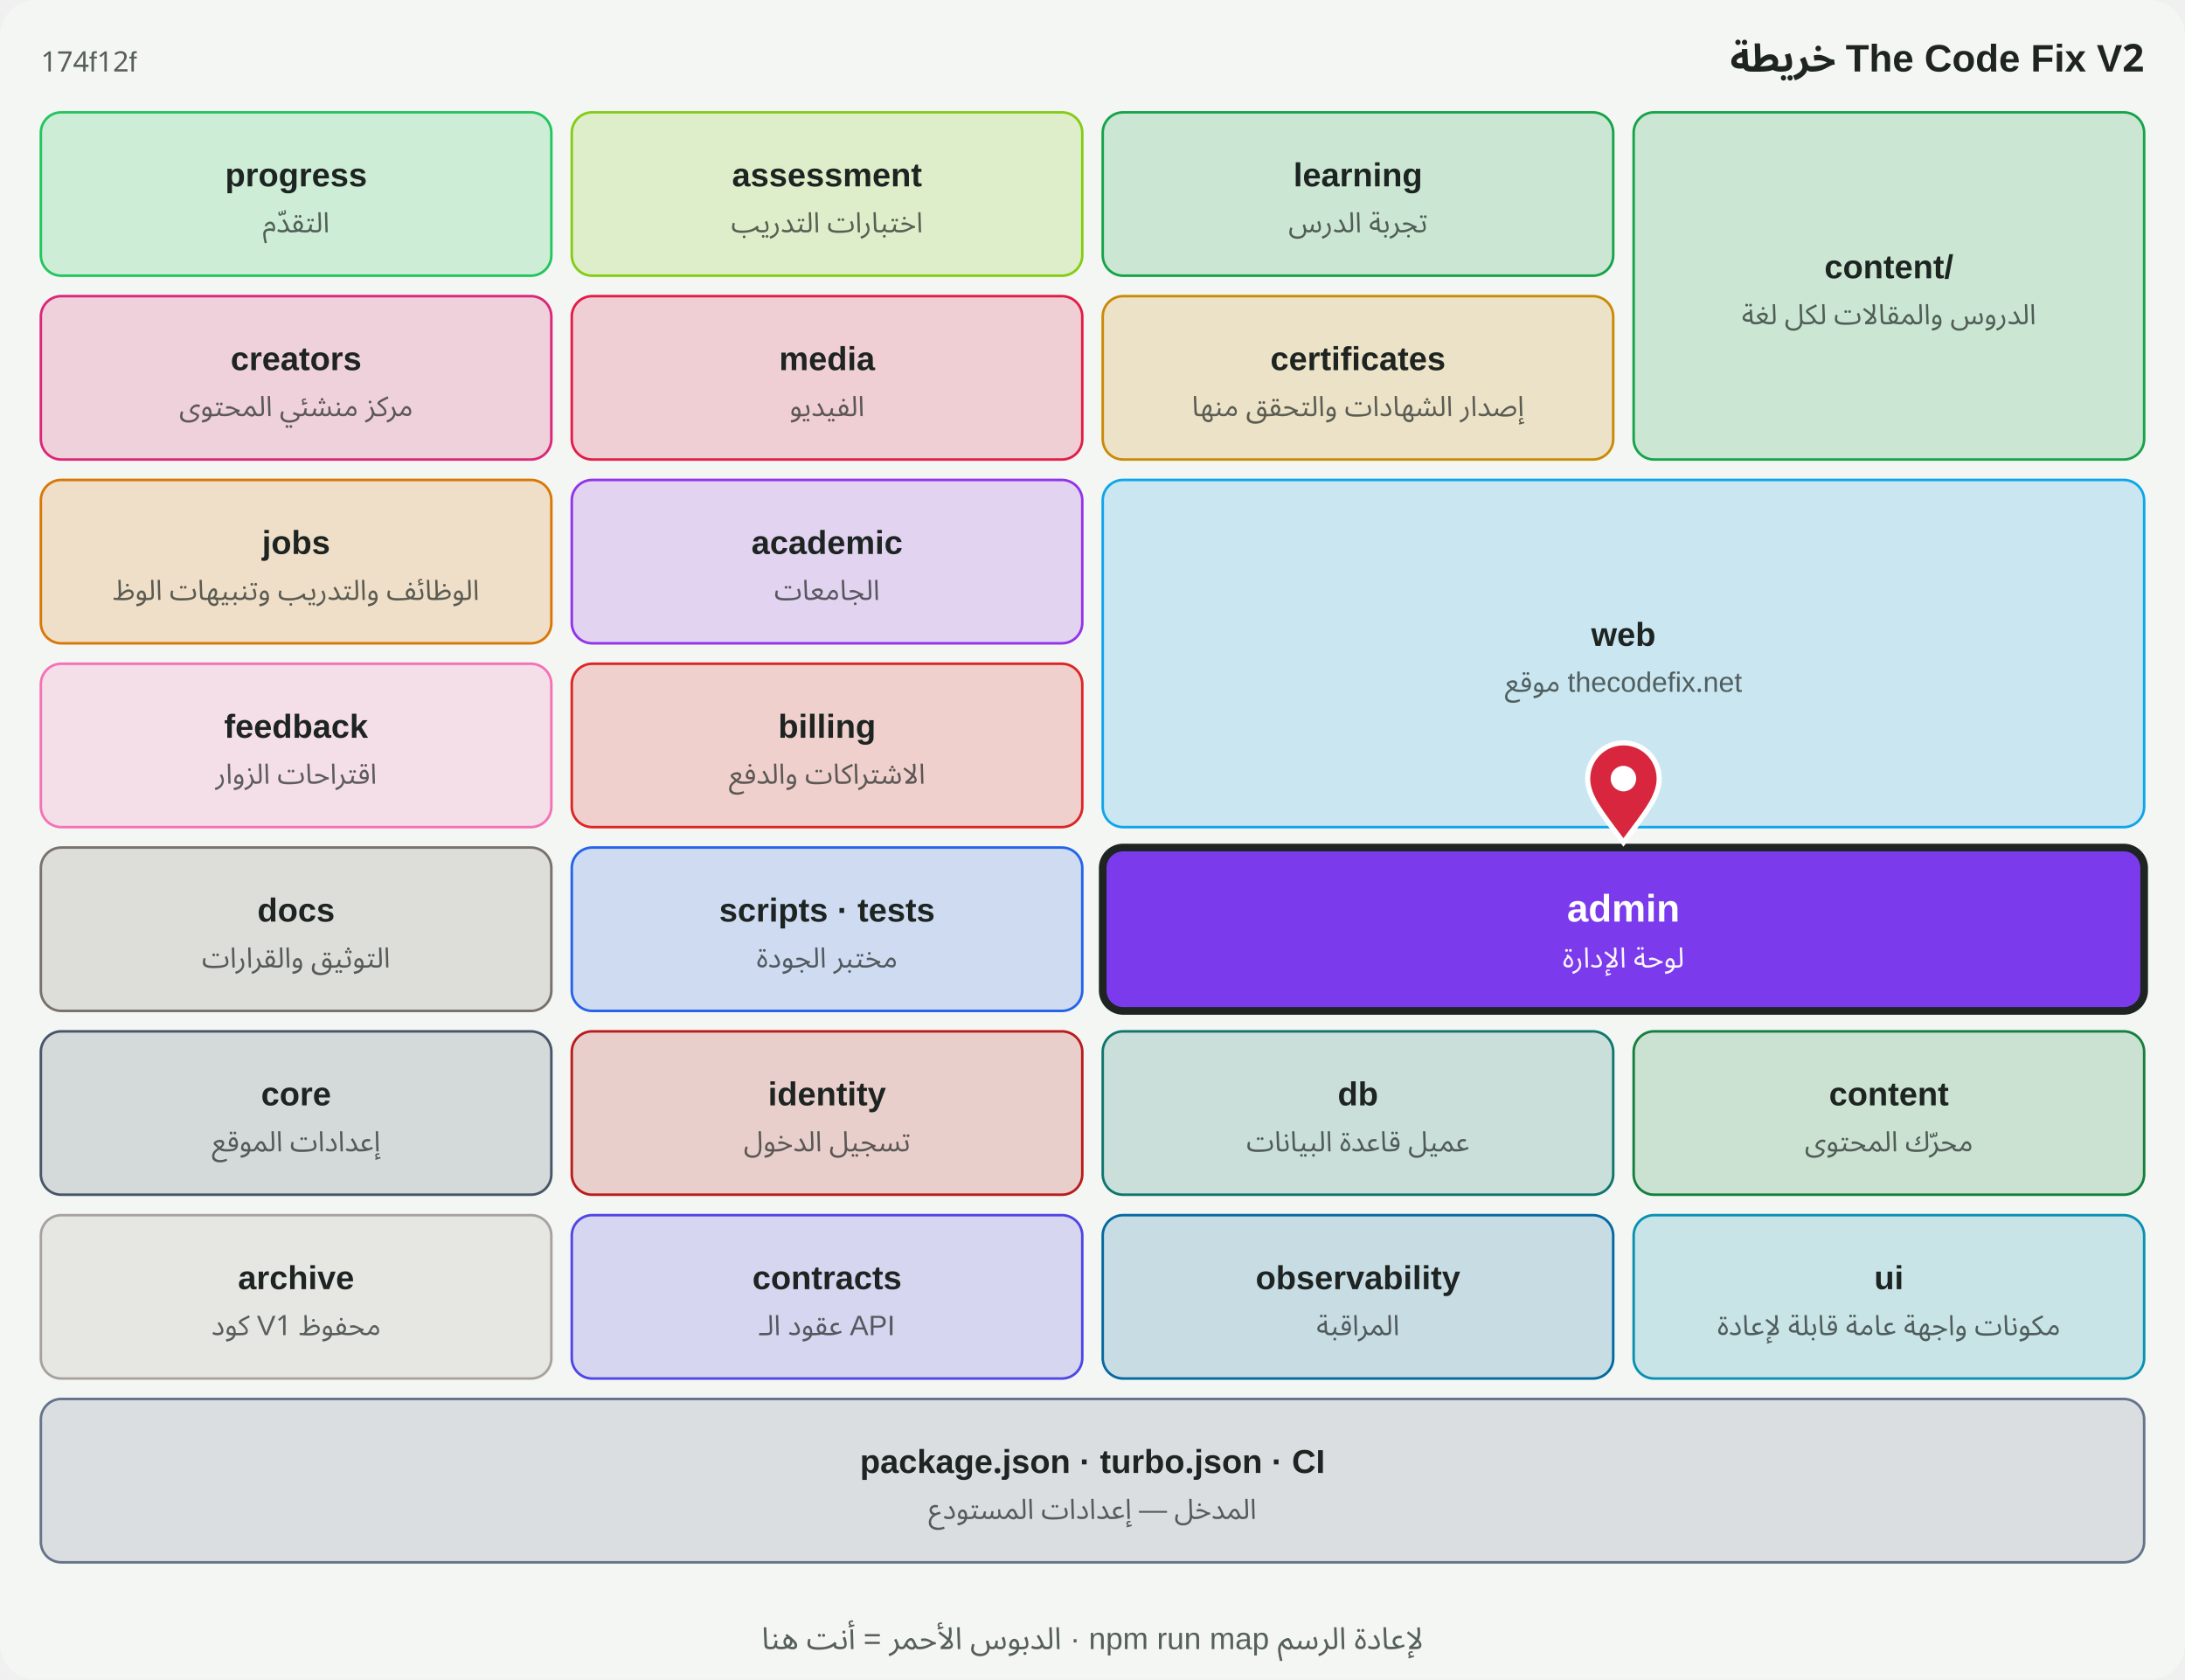
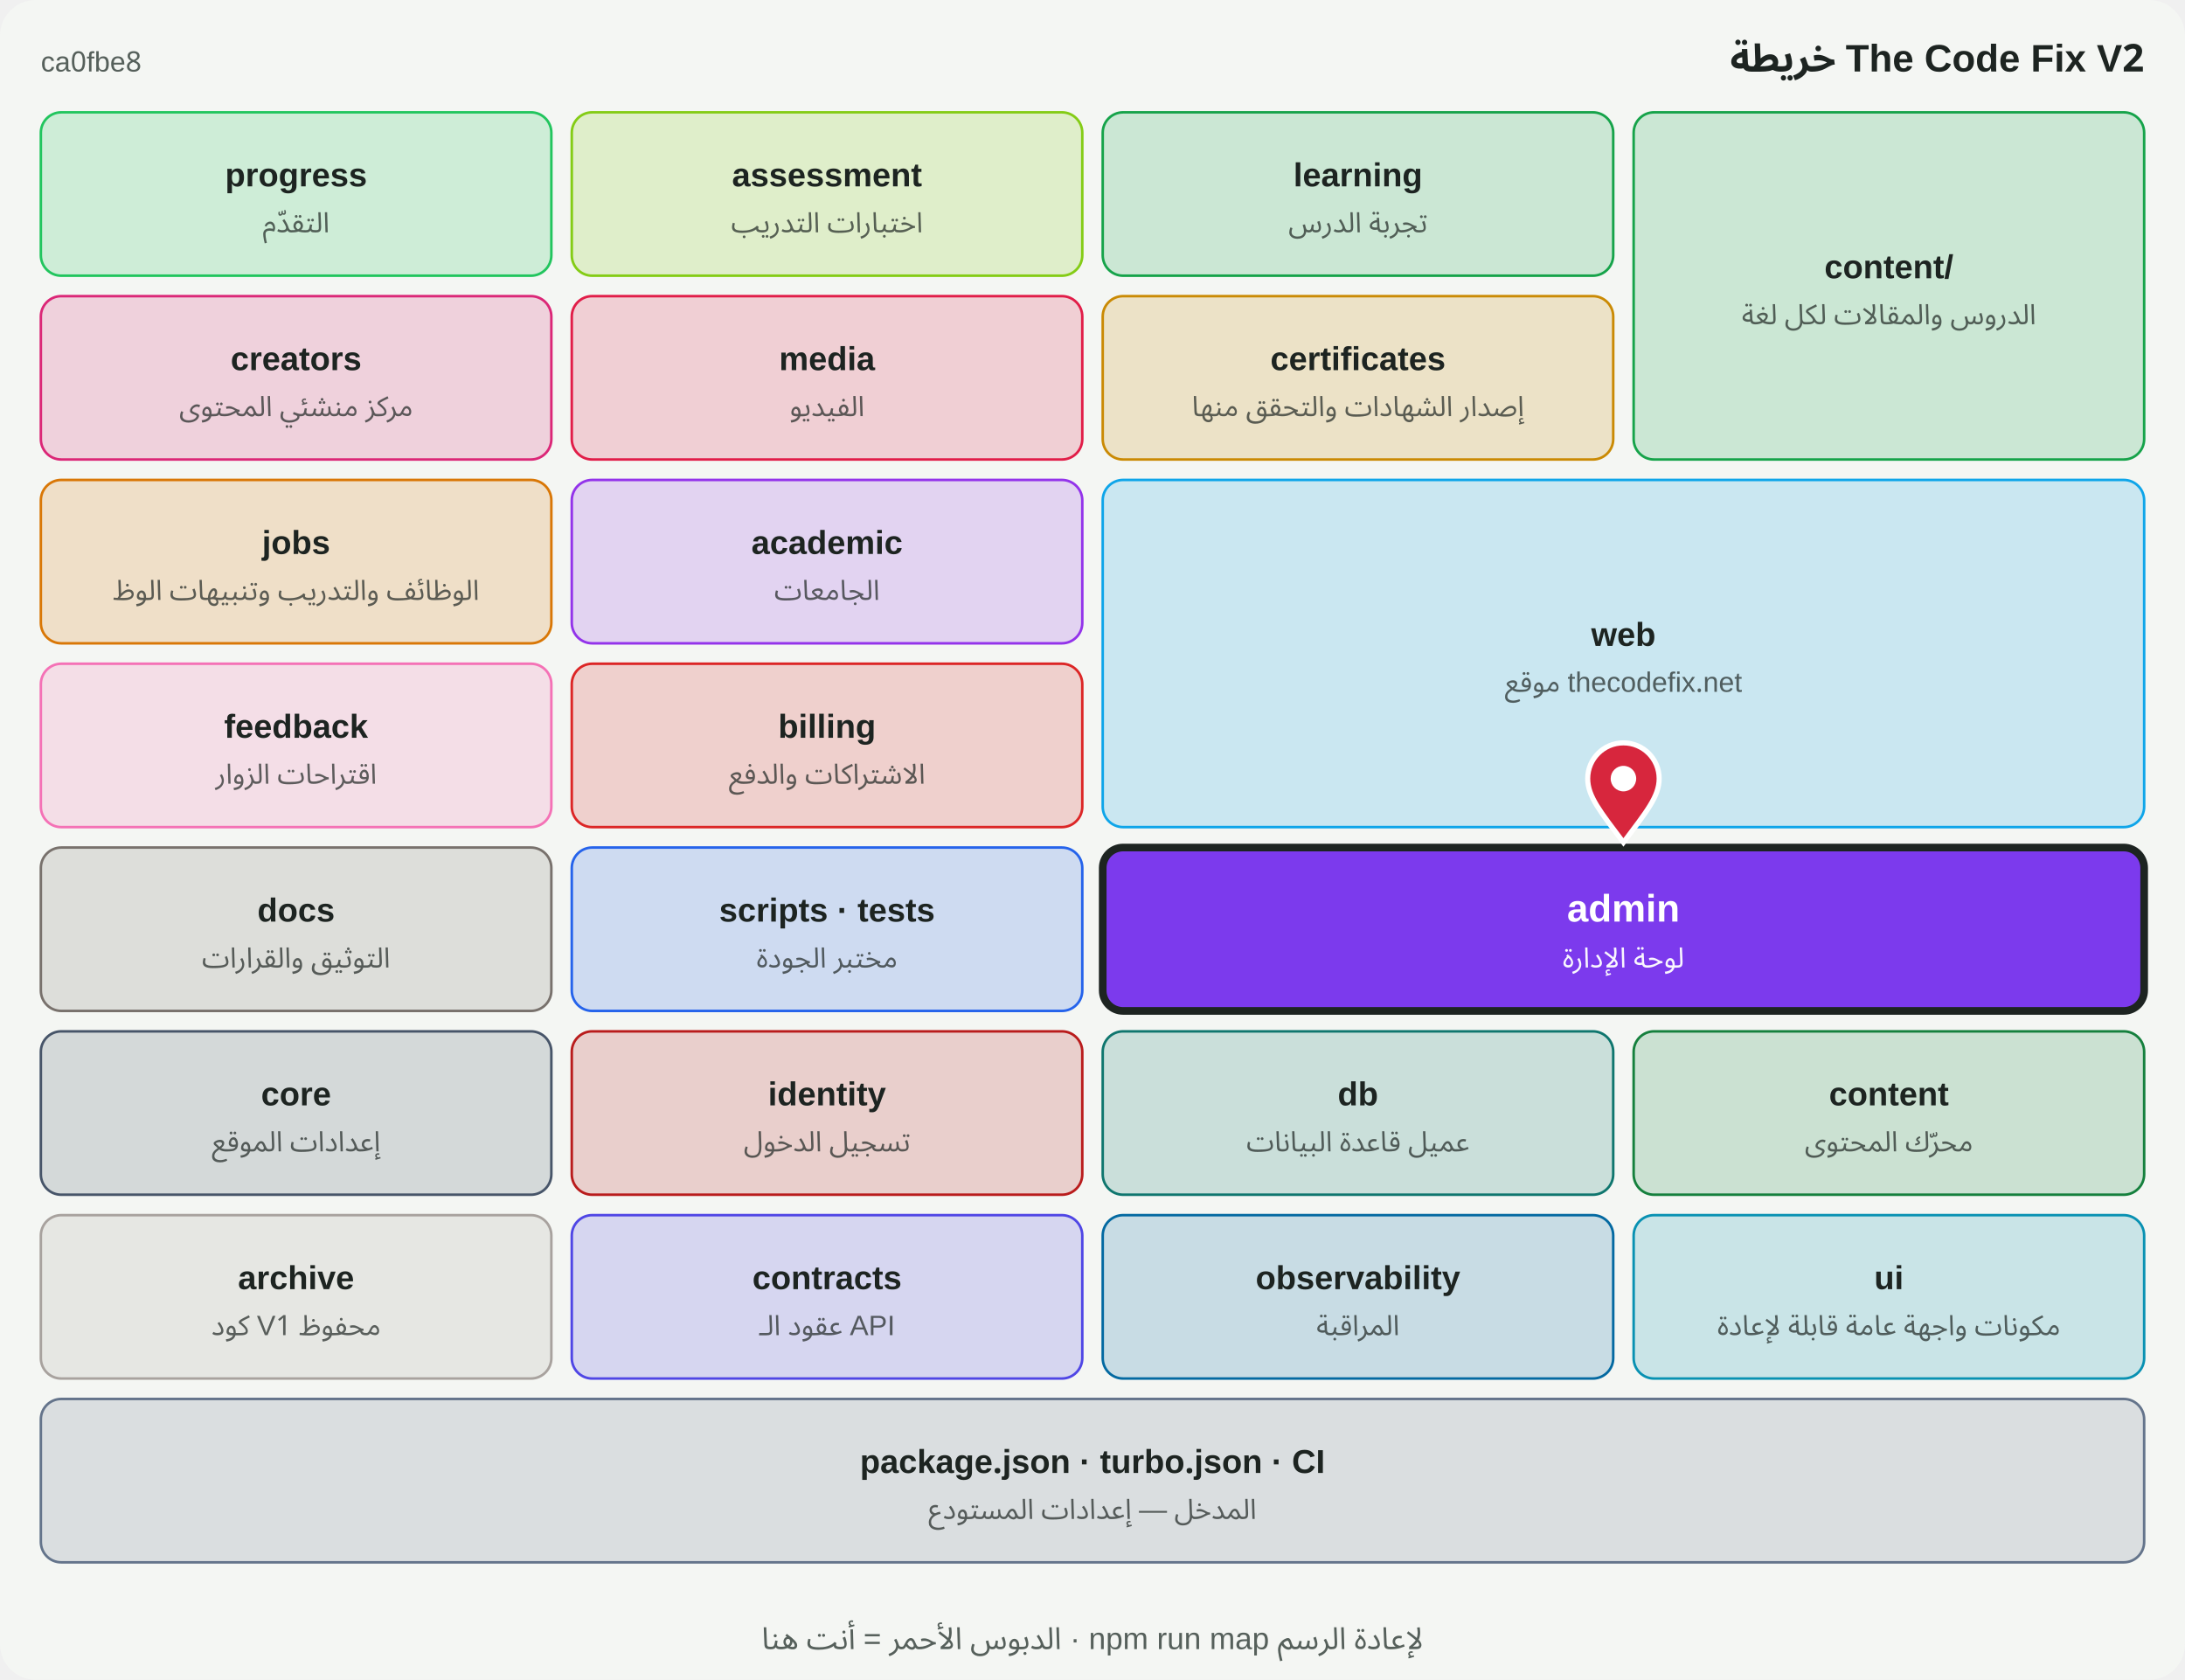
<svg xmlns="http://www.w3.org/2000/svg" viewBox="0 0 856 658" width="856" height="658" font-family="'Segoe UI', Tahoma, 'Noto Sans Arabic', Arial, sans-serif" role="img" aria-label="خريطة مشروع The Code Fix — لوحة الإدارة: العمليات (@tcf/admin)">
  <rect width="856" height="658" rx="14" fill="#f4f6f3" />
  <text x="840" y="28" text-anchor="end" font-size="15" font-weight="700" fill="#1d2421">خريطة The Code Fix V2</text>
-   <text x="16" y="28" font-size="11" fill="#56605b">174f12f</text>
+   <text x="16" y="28" font-size="11" fill="#56605b">ca0fbe8</text>
  <g>
    <rect x="640" y="44" width="200" height="136" rx="8" fill="#16a34a" fill-opacity="0.18" stroke="#16a34a" stroke-width="1" />
    <text x="740" y="109" text-anchor="middle" font-size="13" font-weight="600" fill="#1d2421">content/</text>
    <text x="740" y="127" text-anchor="middle" font-size="11" fill="#1d2421" fill-opacity="0.7">الدروس والمقالات لكل لغة</text>
  </g>
  <g>
    <rect x="432" y="44" width="200" height="64" rx="8" fill="#16a34a" fill-opacity="0.18" stroke="#16a34a" stroke-width="1" />
    <text x="532" y="73" text-anchor="middle" font-size="13" font-weight="600" fill="#1d2421">learning</text>
    <text x="532" y="91" text-anchor="middle" font-size="11" fill="#1d2421" fill-opacity="0.7">تجربة الدرس</text>
  </g>
  <g>
    <rect x="224" y="44" width="200" height="64" rx="8" fill="#84cc16" fill-opacity="0.18" stroke="#84cc16" stroke-width="1" />
    <text x="324" y="73" text-anchor="middle" font-size="13" font-weight="600" fill="#1d2421">assessment</text>
    <text x="324" y="91" text-anchor="middle" font-size="11" fill="#1d2421" fill-opacity="0.7">اختبارات التدريب</text>
  </g>
  <g>
    <rect x="16" y="44" width="200" height="64" rx="8" fill="#22c55e" fill-opacity="0.18" stroke="#22c55e" stroke-width="1" />
    <text x="116" y="73" text-anchor="middle" font-size="13" font-weight="600" fill="#1d2421">progress</text>
    <text x="116" y="91" text-anchor="middle" font-size="11" fill="#1d2421" fill-opacity="0.7">التقدّم</text>
  </g>
  <g>
    <rect x="432" y="116" width="200" height="64" rx="8" fill="#ca8a04" fill-opacity="0.18" stroke="#ca8a04" stroke-width="1" />
    <text x="532" y="145" text-anchor="middle" font-size="13" font-weight="600" fill="#1d2421">certificates</text>
    <text x="532" y="163" text-anchor="middle" font-size="11" fill="#1d2421" fill-opacity="0.7">إصدار الشهادات والتحقق منها</text>
  </g>
  <g>
    <rect x="224" y="116" width="200" height="64" rx="8" fill="#e11d48" fill-opacity="0.18" stroke="#e11d48" stroke-width="1" />
    <text x="324" y="145" text-anchor="middle" font-size="13" font-weight="600" fill="#1d2421">media</text>
    <text x="324" y="163" text-anchor="middle" font-size="11" fill="#1d2421" fill-opacity="0.7">الفيديو</text>
  </g>
  <g>
    <rect x="16" y="116" width="200" height="64" rx="8" fill="#db2777" fill-opacity="0.18" stroke="#db2777" stroke-width="1" />
    <text x="116" y="145" text-anchor="middle" font-size="13" font-weight="600" fill="#1d2421">creators</text>
    <text x="116" y="163" text-anchor="middle" font-size="11" fill="#1d2421" fill-opacity="0.7">مركز منشئي المحتوى</text>
  </g>
  <g>
    <rect x="432" y="188" width="408" height="136" rx="8" fill="#0ea5e9" fill-opacity="0.18" stroke="#0ea5e9" stroke-width="1" />
    <text x="636" y="253" text-anchor="middle" font-size="13" font-weight="600" fill="#1d2421">web</text>
    <text x="636" y="271" text-anchor="middle" font-size="11" fill="#1d2421" fill-opacity="0.7">موقع thecodefix.net</text>
  </g>
  <g>
    <rect x="224" y="188" width="200" height="64" rx="8" fill="#9333ea" fill-opacity="0.18" stroke="#9333ea" stroke-width="1" />
    <text x="324" y="217" text-anchor="middle" font-size="13" font-weight="600" fill="#1d2421">academic</text>
    <text x="324" y="235" text-anchor="middle" font-size="11" fill="#1d2421" fill-opacity="0.7">الجامعات</text>
  </g>
  <g>
    <rect x="16" y="188" width="200" height="64" rx="8" fill="#d97706" fill-opacity="0.18" stroke="#d97706" stroke-width="1" />
    <text x="116" y="217" text-anchor="middle" font-size="13" font-weight="600" fill="#1d2421">jobs</text>
    <text x="116" y="235" text-anchor="middle" font-size="11" fill="#1d2421" fill-opacity="0.7">الوظائف والتدريب وتنبيهات الوظ</text>
  </g>
  <g>
    <rect x="224" y="260" width="200" height="64" rx="8" fill="#dc2626" fill-opacity="0.18" stroke="#dc2626" stroke-width="1" />
    <text x="324" y="289" text-anchor="middle" font-size="13" font-weight="600" fill="#1d2421">billing</text>
    <text x="324" y="307" text-anchor="middle" font-size="11" fill="#1d2421" fill-opacity="0.7">الاشتراكات والدفع</text>
  </g>
  <g>
    <rect x="16" y="260" width="200" height="64" rx="8" fill="#f472b6" fill-opacity="0.18" stroke="#f472b6" stroke-width="1" />
    <text x="116" y="289" text-anchor="middle" font-size="13" font-weight="600" fill="#1d2421">feedback</text>
    <text x="116" y="307" text-anchor="middle" font-size="11" fill="#1d2421" fill-opacity="0.7">اقتراحات الزوار</text>
  </g>
  <g>
    <rect x="432" y="332" width="408" height="64" rx="8" fill="#7c3aed" fill-opacity="1" stroke="#1d2421" stroke-width="3" />
    <text x="636" y="361" text-anchor="middle" font-size="15" font-weight="700" fill="#ffffff">admin</text>
    <text x="636" y="379" text-anchor="middle" font-size="11" fill="#ffffff" fill-opacity="0.95">لوحة الإدارة</text>
  </g>
  <path d="M636 330 c-9 -12 -14 -18 -14 -25 a14 14 0 0 1 28 0 c0 7 -5 13 -14 25z" fill="#d7263d" stroke="#fff" stroke-width="2" />
  <circle cx="636" cy="305" r="5" fill="#fff" />
  <g>
    <rect x="224" y="332" width="200" height="64" rx="8" fill="#2563eb" fill-opacity="0.18" stroke="#2563eb" stroke-width="1" />
    <text x="324" y="361" text-anchor="middle" font-size="13" font-weight="600" fill="#1d2421">scripts · tests</text>
    <text x="324" y="379" text-anchor="middle" font-size="11" fill="#1d2421" fill-opacity="0.7">مختبر الجودة</text>
  </g>
  <g>
    <rect x="16" y="332" width="200" height="64" rx="8" fill="#78716c" fill-opacity="0.18" stroke="#78716c" stroke-width="1" />
    <text x="116" y="361" text-anchor="middle" font-size="13" font-weight="600" fill="#1d2421">docs</text>
    <text x="116" y="379" text-anchor="middle" font-size="11" fill="#1d2421" fill-opacity="0.7">التوثيق والقرارات</text>
  </g>
  <g>
    <rect x="640" y="404" width="200" height="64" rx="8" fill="#15803d" fill-opacity="0.18" stroke="#15803d" stroke-width="1" />
    <text x="740" y="433" text-anchor="middle" font-size="13" font-weight="600" fill="#1d2421">content</text>
    <text x="740" y="451" text-anchor="middle" font-size="11" fill="#1d2421" fill-opacity="0.7">محرّك المحتوى</text>
  </g>
  <g>
    <rect x="432" y="404" width="200" height="64" rx="8" fill="#0f766e" fill-opacity="0.18" stroke="#0f766e" stroke-width="1" />
    <text x="532" y="433" text-anchor="middle" font-size="13" font-weight="600" fill="#1d2421">db</text>
    <text x="532" y="451" text-anchor="middle" font-size="11" fill="#1d2421" fill-opacity="0.7">عميل قاعدة البيانات</text>
  </g>
  <g>
    <rect x="224" y="404" width="200" height="64" rx="8" fill="#b91c1c" fill-opacity="0.18" stroke="#b91c1c" stroke-width="1" />
    <text x="324" y="433" text-anchor="middle" font-size="13" font-weight="600" fill="#1d2421">identity</text>
    <text x="324" y="451" text-anchor="middle" font-size="11" fill="#1d2421" fill-opacity="0.7">تسجيل الدخول</text>
  </g>
  <g>
    <rect x="16" y="404" width="200" height="64" rx="8" fill="#475569" fill-opacity="0.18" stroke="#475569" stroke-width="1" />
    <text x="116" y="433" text-anchor="middle" font-size="13" font-weight="600" fill="#1d2421">core</text>
    <text x="116" y="451" text-anchor="middle" font-size="11" fill="#1d2421" fill-opacity="0.7">إعدادات الموقع</text>
  </g>
  <g>
    <rect x="640" y="476" width="200" height="64" rx="8" fill="#0891b2" fill-opacity="0.18" stroke="#0891b2" stroke-width="1" />
    <text x="740" y="505" text-anchor="middle" font-size="13" font-weight="600" fill="#1d2421">ui</text>
    <text x="740" y="523" text-anchor="middle" font-size="11" fill="#1d2421" fill-opacity="0.7">مكونات واجهة عامة قابلة لإعادة</text>
  </g>
  <g>
    <rect x="432" y="476" width="200" height="64" rx="8" fill="#0369a1" fill-opacity="0.18" stroke="#0369a1" stroke-width="1" />
    <text x="532" y="505" text-anchor="middle" font-size="13" font-weight="600" fill="#1d2421">observability</text>
    <text x="532" y="523" text-anchor="middle" font-size="11" fill="#1d2421" fill-opacity="0.7">المراقبة</text>
  </g>
  <g>
    <rect x="224" y="476" width="200" height="64" rx="8" fill="#4f46e5" fill-opacity="0.18" stroke="#4f46e5" stroke-width="1" />
    <text x="324" y="505" text-anchor="middle" font-size="13" font-weight="600" fill="#1d2421">contracts</text>
    <text x="324" y="523" text-anchor="middle" font-size="11" fill="#1d2421" fill-opacity="0.7">عقود الـ API</text>
  </g>
  <g>
    <rect x="16" y="476" width="200" height="64" rx="8" fill="#a8a29e" fill-opacity="0.18" stroke="#a8a29e" stroke-width="1" />
    <text x="116" y="505" text-anchor="middle" font-size="13" font-weight="600" fill="#1d2421">archive</text>
    <text x="116" y="523" text-anchor="middle" font-size="11" fill="#1d2421" fill-opacity="0.7">كود V1 محفوظ</text>
  </g>
  <g>
    <rect x="16" y="548" width="824" height="64" rx="8" fill="#64748b" fill-opacity="0.18" stroke="#64748b" stroke-width="1" />
    <text x="428" y="577" text-anchor="middle" font-size="13" font-weight="600" fill="#1d2421">package.json · turbo.json · CI</text>
    <text x="428" y="595" text-anchor="middle" font-size="11" fill="#1d2421" fill-opacity="0.7">المدخل — إعدادات المستودع</text>
  </g>
  <text x="428" y="646" text-anchor="middle" font-size="12" fill="#56605b">الدبوس الأحمر = أنت هنا · npm run map لإعادة الرسم</text>
</svg>
